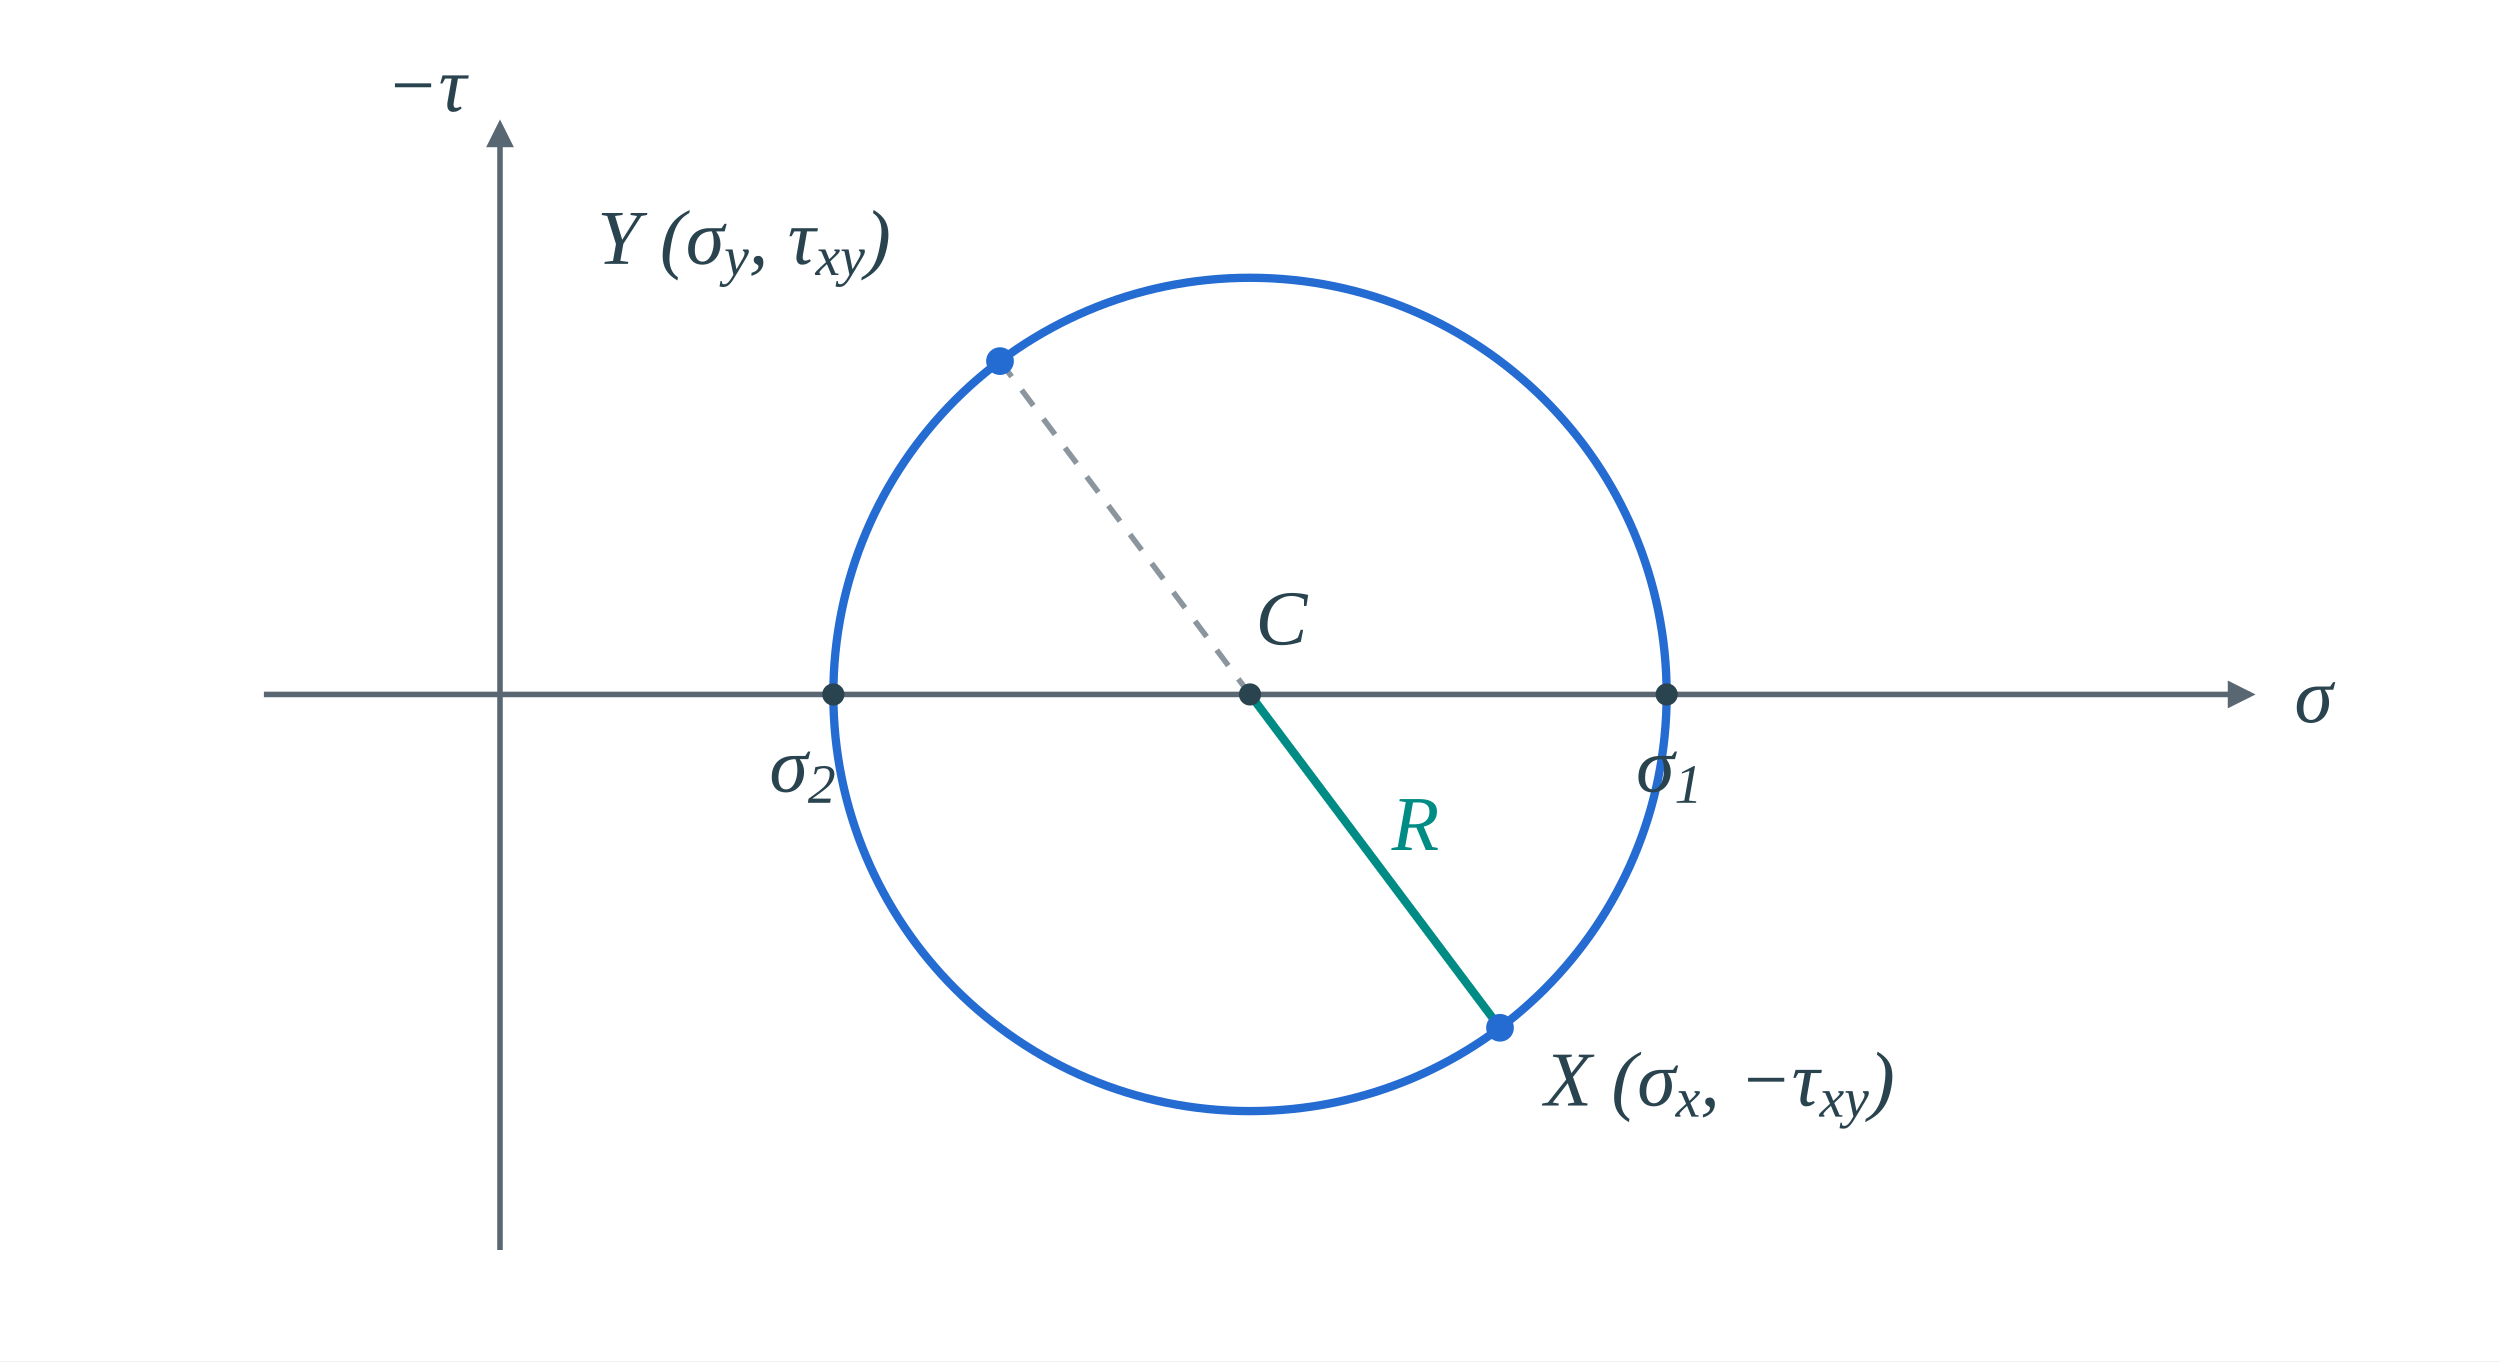
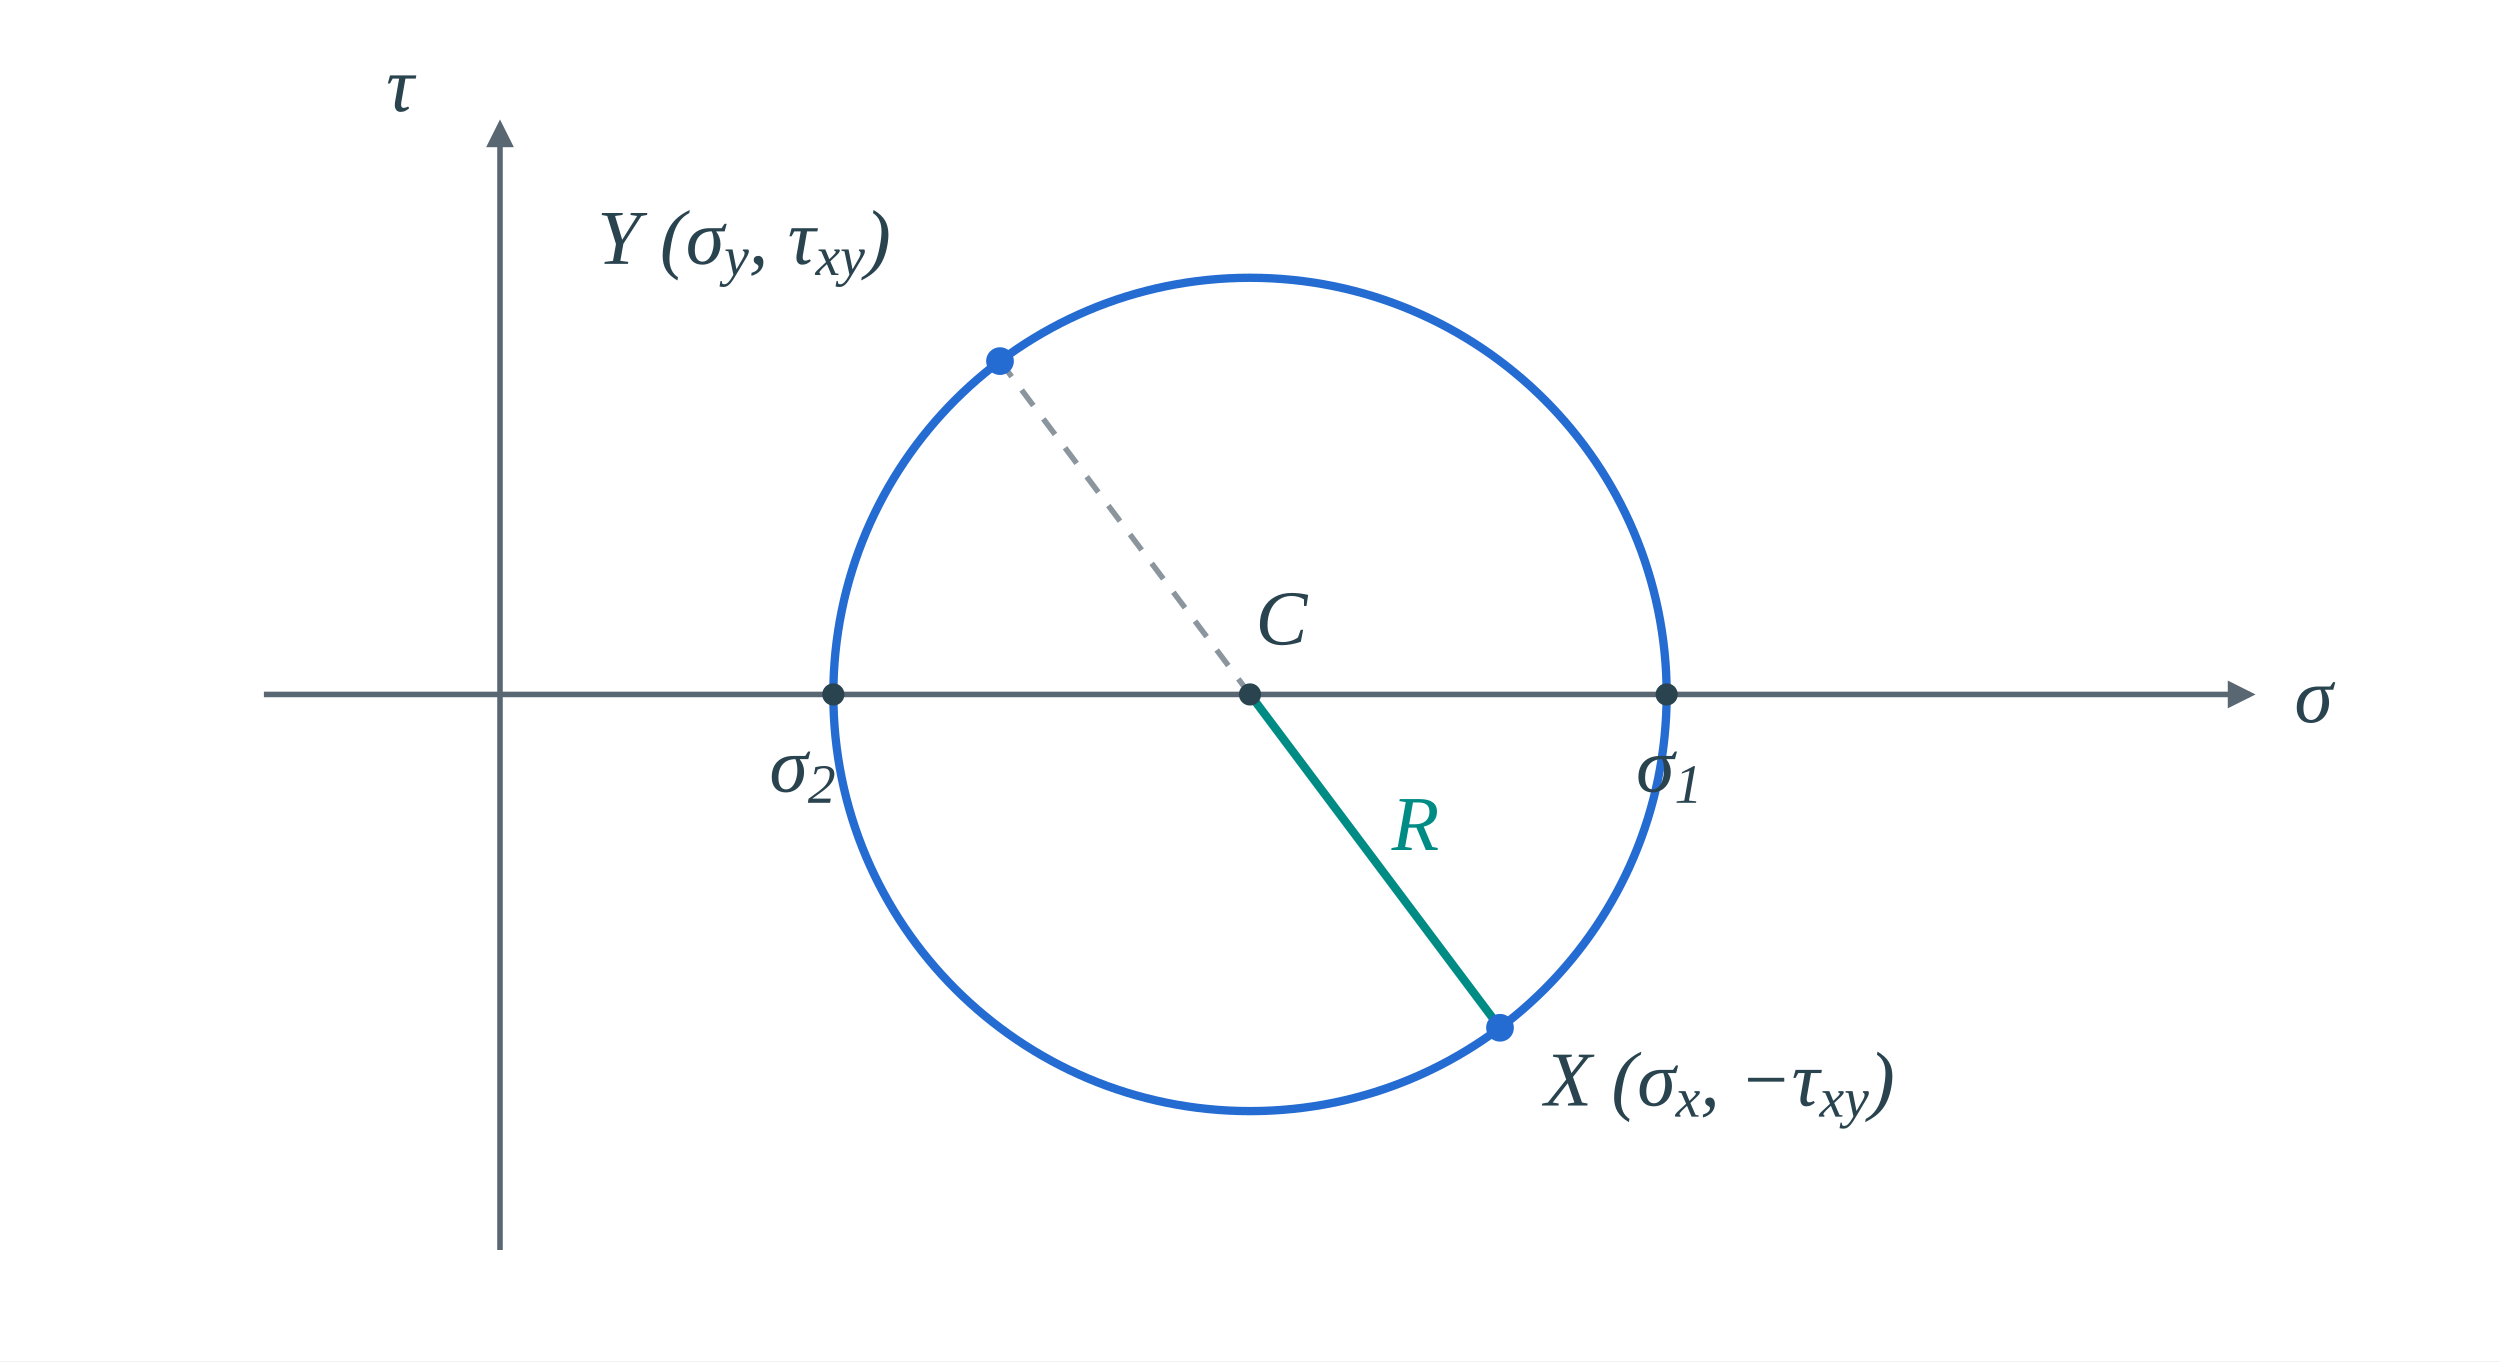
<svg xmlns="http://www.w3.org/2000/svg" viewBox="0 0 900 490" role="img" aria-labelledby="title">
  <defs>
    <marker id="blue" viewBox="0 0 10 10" refX="8" refY="5" markerWidth="6" markerHeight="6" orient="auto">
      <path d="M0 0 L10 5 L0 10 Z" fill="#246bd2" stroke="none" />
    </marker>
    <marker id="grey" viewBox="0 0 10 10" refX="8" refY="5" markerWidth="5" markerHeight="5" orient="auto">
      <path d="M0 0 L10 5 L0 10 Z" fill="#596773" stroke="none" />
    </marker>
    <style>
    text{font-family:Arial,Helvetica,sans-serif;font-size:24px;fill:#29434f}
    .math{font-family:Georgia,'Times New Roman',serif;font-style:italic;font-size:28px}
    .axis{fill:none;stroke:#596773;stroke-width:2;stroke-linecap:butt;marker-end:url(#grey)}
    .rotated{fill:none;stroke:#246bd2;stroke-width:3;stroke-linecap:butt;marker-end:url(#blue)}
  </style>
  </defs>
  <rect width="900" height="490" fill="white" />
  <path class="axis" d="M95 250 H810" />
  <path class="axis" d="M180 450 V45" />
  <text class="math" x="826" y="260">σ</text>
-   <text class="math" x="139" y="40">−τ</text>
+   <text class="math" x="139" y="40">τ</text>
  <circle cx="450" cy="250" r="150" fill="none" stroke="#246bd2" stroke-width="3" />
  <path d="M360 130 L540 370" fill="none" stroke="#8a959e" stroke-width="2" stroke-dasharray="7 6" />
  <path d="M450 250 L540 370" fill="none" stroke="#008b85" stroke-width="3" />
  <g fill="#29434f">
    <circle cx="450" cy="250" r="4" />
    <circle cx="300" cy="250" r="4" />
    <circle cx="600" cy="250" r="4" />
  </g>
  <g fill="#246bd2">
    <circle cx="540" cy="370" r="5" />
    <circle cx="360" cy="130" r="5" />
  </g>
  <text class="math" x="452" y="232">C</text>
  <text class="math" x="501" y="306" style="fill:#008b85">R</text>
  <text class="math" x="277" y="285">σ<tspan baseline-shift="sub" font-size="20">2</tspan>
  </text>
  <text class="math" x="589" y="285">σ<tspan baseline-shift="sub" font-size="20">1</tspan>
  </text>
  <text class="math" x="556" y="398">X (σ<tspan baseline-shift="sub" font-size="20">x</tspan>, −τ<tspan baseline-shift="sub" font-size="20">xy</tspan>)</text>
  <text class="math" x="215" y="95">Y (σ<tspan baseline-shift="sub" font-size="20">y</tspan>, τ<tspan baseline-shift="sub" font-size="20">xy</tspan>)</text>
</svg>
